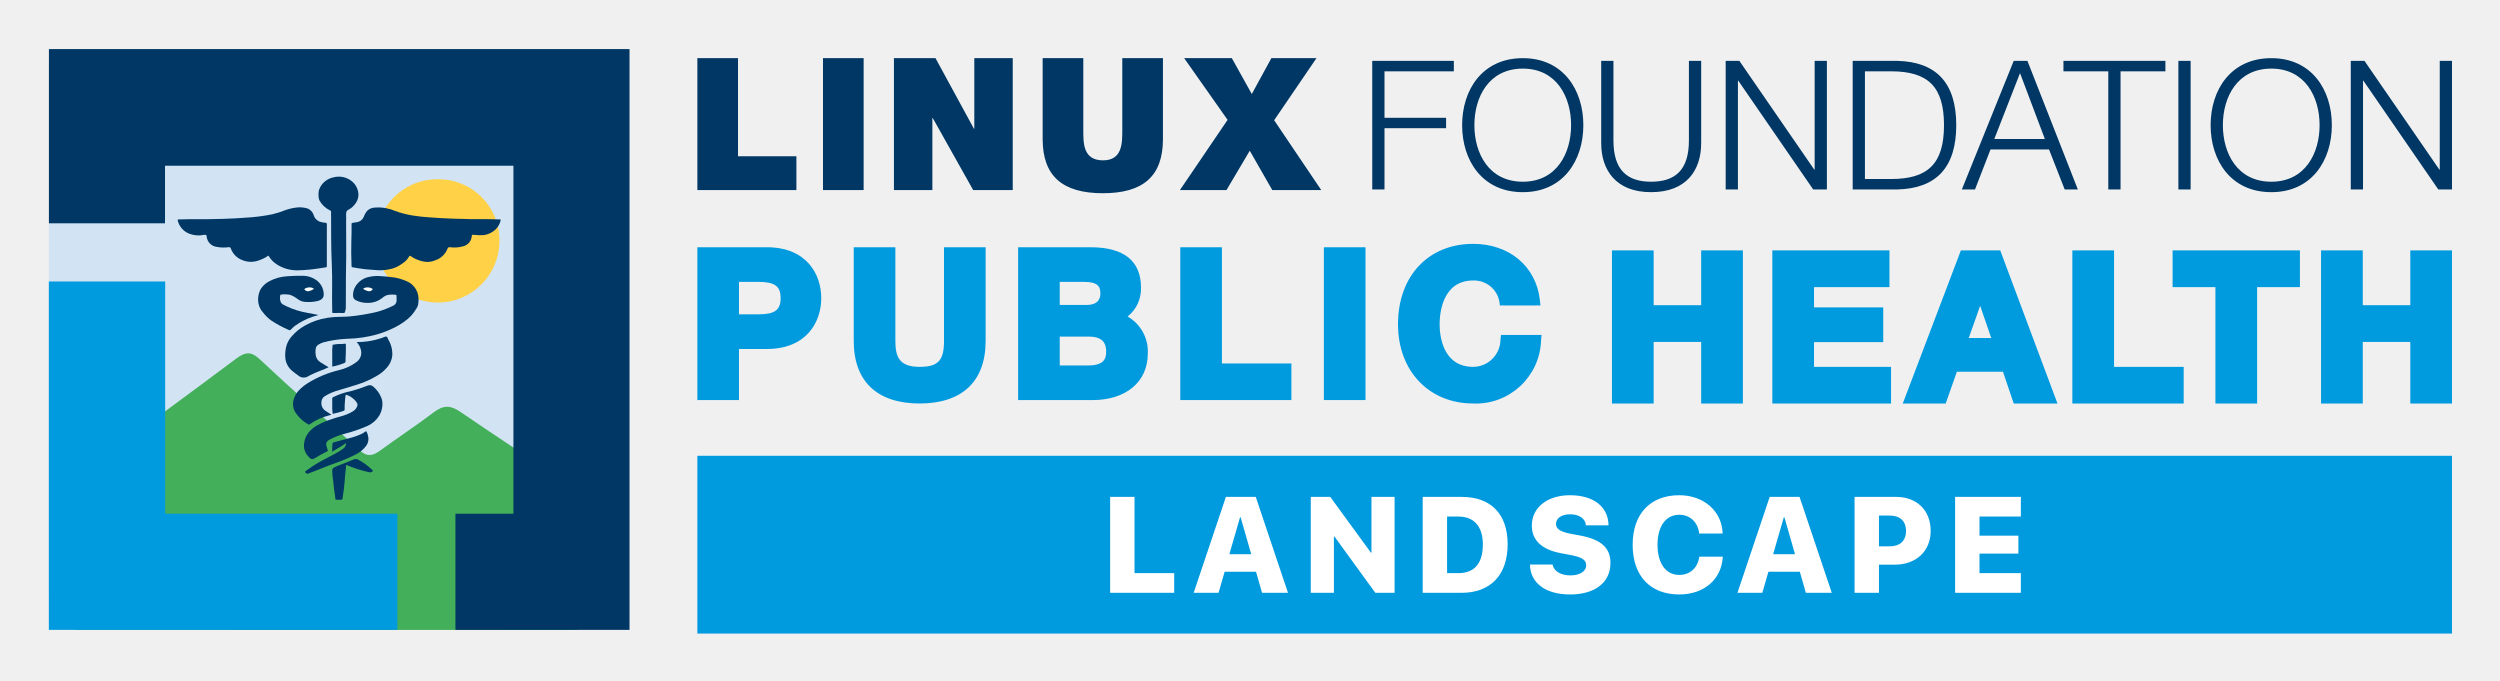
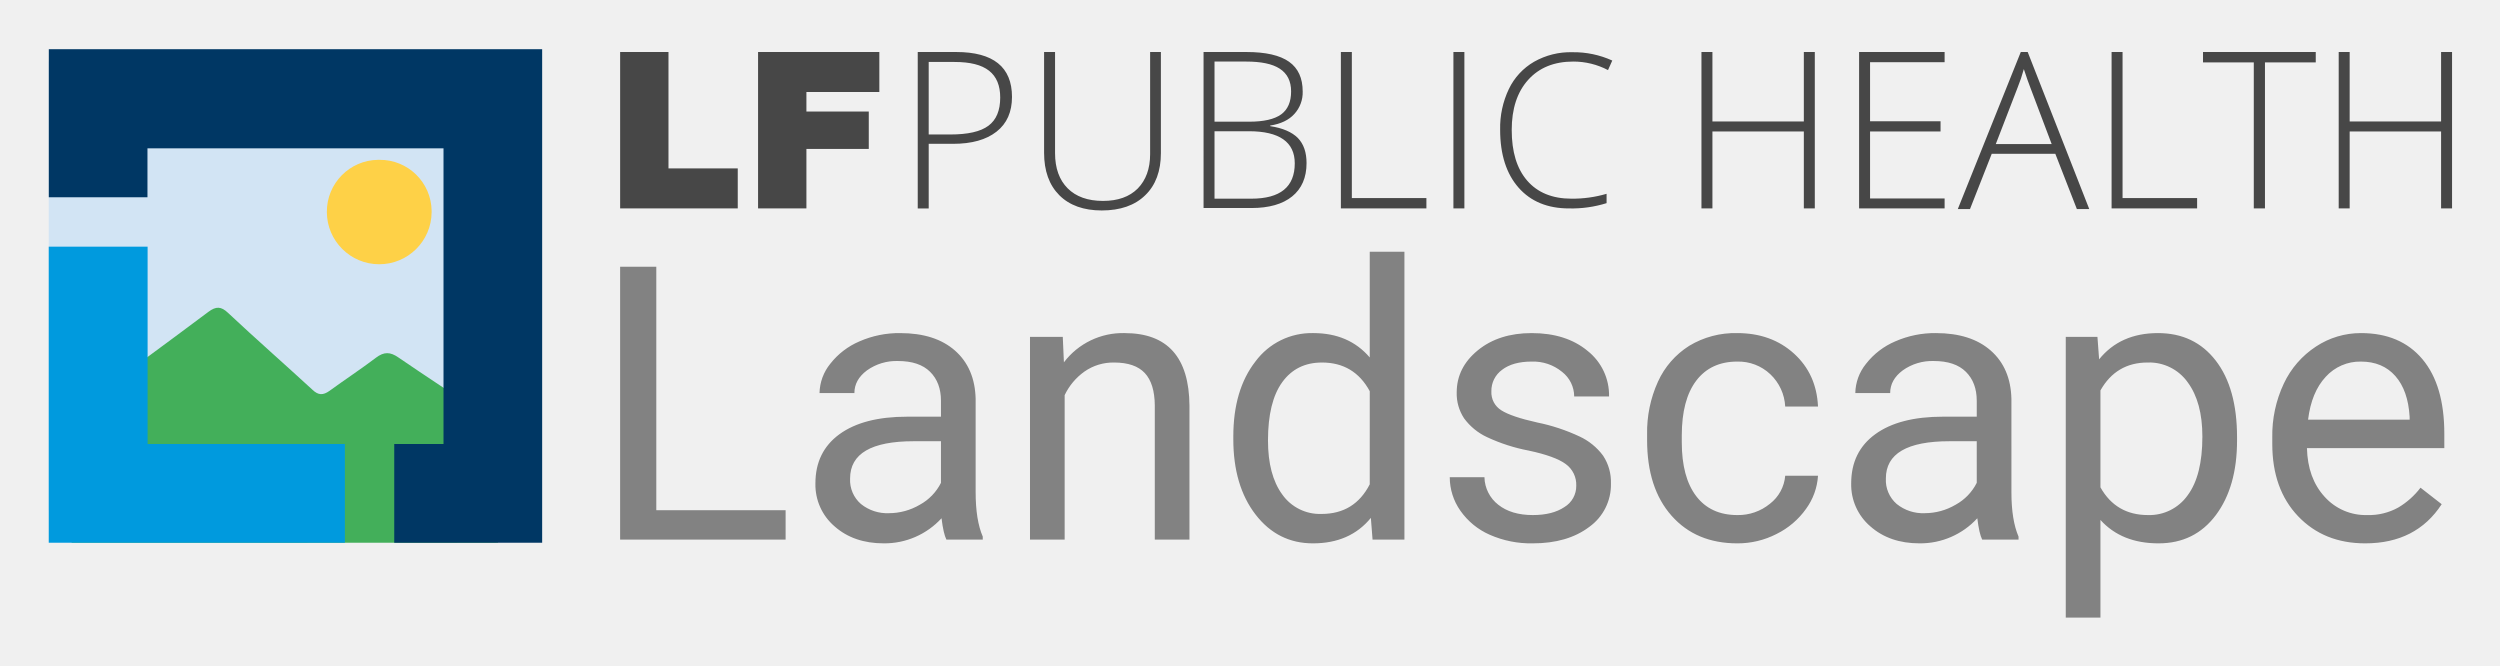
- <svg xmlns="http://www.w3.org/2000/svg" id="Layer_1" data-name="Layer 1" viewBox="0 0 908.44 247.44">
+ <svg xmlns="http://www.w3.org/2000/svg" role="img" viewBox="-12.62 12.88 968.24 257.74">
  <defs>
-     <style>.cls-1{fill:none;}.cls-2{fill:#009ade;}.cls-3{fill:#d2e4f4;}.cls-4{fill:#fed147;}.cls-5{clip-path:url(#clip-path);}.cls-6{fill:#43af5a;}.cls-7{fill:#003764;}.cls-8{fill:#fff;}</style>
    <clipPath id="clip-path">
-       <rect class="cls-1" x="27.538" y="111.007" width="182.308" height="143.743" />
+       <path d="M15.124 116.319h165.108v130.182H15.124z" class="cls-1" />
    </clipPath>
+     <style>.cls-1{fill:none}</style>
  </defs>
-   <path class="cls-2" d="M253.405,165.623H890.997v64.601H253.405Z" />
-   <path class="cls-3" d="M17.748,22.995H210.92V215.093H17.748Z" />
+   <path d="M742.366 80.211a8.48 8.48 0 0 0 2.715-6.656 9.03 9.03 0 0 0-2.507-6.826q-2.508-2.412-7.486-2.489h-10.068v18.403h9.804q4.826 0 7.542-2.432zm-12.083 128.324a11.505 11.505 0 0 0 3.962 9.293 15.225 15.225 0 0 0 10.182 3.349 22.22 22.22 0 0 0 11.275-3.076 18.612 18.612 0 0 0 7.721-7.994v-15.17h-9.908q-23.234 0-23.232 13.598zm-205.609-42.297q-9.295 0-14.487 7.175-5.194 7.175-5.193 21.25 0 12.575 5.193 19.68a16.784 16.784 0 0 0 14.35 7.107q12.024 0 17.56-10.797v-33.96q-5.672-10.454-17.424-10.455zm14.134-85.235q2.678-2.395 2.678-6.92a9.499 9.499 0 0 0-2.715-7.109 10.472 10.472 0 0 0-7.467-2.734h-11.727v19.157h11.463q5.09 0 7.768-2.394zm137.415 9.974h15.914l-7.957-22.777-7.957 22.777zm227.279 74.919a16.864 16.864 0 0 0-12.846 5.57q-5.193 5.569-6.423 15.613h37.035v-.956q-.548-9.636-5.193-14.93-4.647-5.295-12.573-5.297zm-515.043-101.656h-6.675v39.52h6.222q7.504 0 11.52-4.686 4.017-4.686 4.092-13.455v-3.048q0-8.92-3.884-13.625-3.885-4.706-11.275-4.706zm-35.845 144.295a11.505 11.505 0 0 0 3.964 9.293 15.224 15.224 0 0 0 10.181 3.349 22.22 22.22 0 0 0 11.275-3.076 18.605 18.605 0 0 0 7.721-7.994v-15.17h-9.907q-23.234 0-23.233 13.598zm473.127-42.297q-11.479 0-17.22 10.182v35.327q5.671 10.113 17.356 10.113a17.087 17.087 0 0 0 14.452-7.209q5.365-7.208 5.365-21.422-0-12.505-5.33-19.748a17.17 17.17 0 0 0-14.623-7.243z" class="cls-1" />
+   <path fill="#fc0" d="M153.901 112.463a25.271 25.271 0 1 0-.25.001q.125 0.0.25-.001z" />
+   <path fill="#d2e4f4" d="M6.257 36.61h174.947v173.975H6.257z" />
  <g id="gPSyY2">
-     <path class="cls-4" d="M159.137,65.145a22.102,22.102,0,0,1,22.347,21.854q.003.301-.001.602a22.401,22.401,0,0,1-44.802-.111,22.169,22.169,0,0,1,21.99-22.347q.233-.002.466.001Z" />
-     <g class="cls-5">
-       <path class="cls-6" d="M12.841,132.757V50.923c0-10.352,4.545-14.493,15.909-14.493H208.767c10.765,0,15.191,3.923,15.31,13.73q.179,82.215,0,164.431c0,9.916-4.904,14.275-15.909,14.275-60.046.109-119.972,0-180.017,0-10.287,0-15.31-4.686-15.31-13.948ZM118.579,49.943c-28.348,0-56.697.109-84.925-.109-4.306,0-6.22.872-6.22,5.23.12,37.158.12,74.206.12,111.364,0,1.635-.837,3.814,1.435,4.577,1.914.763,3.11-1.09,4.426-1.961,17.583-12.967,35.166-25.825,52.63-38.901,3.23-2.397,5.383-2.397,8.373.436,11.842,11.115,24.162,21.902,36.123,32.908,2.512,2.397,4.545,2.397,7.296.436,6.579-4.795,13.397-9.262,19.856-14.166,3.469-2.615,6.1-2.506,9.569-.109,11.961,8.172,24.042,16.127,36.243,24.082,1.435.981,2.871,2.942,4.904,2.07s1.316-3.051,1.316-4.795q0-57.861.12-115.614c0-4.468-1.435-5.666-6.22-5.666-28.348.218-56.697.218-85.045.218Z" />
+     <path fill="#fed147" d="M134.307 74.783a20.017 20.017 0 0 1 20.239 19.792q.003.273-.001.545a20.288 20.288 0 0 1-40.575-.1 20.078 20.078 0 0 1 19.916-20.238q.211-.002.422.001z" />
+     <g clip-path="url(#clip-path)">
+       <path fill="#43af5a" d="M1.813 136.017V61.904c0-9.375 4.116-13.125 14.408-13.125H179.255c9.75 0 13.758 3.553 13.866 12.434q.163 74.459 0 148.918c0 8.98-4.441 12.928-14.408 12.928-54.381.099-108.653 0-163.034 0-9.316 0-13.866-4.244-13.866-12.632zm95.762-75.002c-25.674 0-51.348.099-76.913-.099-3.9 0-5.633.789-5.633 4.737.108 33.652.108 67.205.108 100.857 0 1.48-.758 3.454 1.3 4.145 1.733.691 2.817-.987 4.008-1.776 15.924-11.744 31.848-23.389 47.664-35.231 2.925-2.171 4.875-2.171 7.583.395 10.724 10.066 21.882 19.836 32.715 29.803 2.275 2.171 4.116 2.171 6.608.395 5.958-4.342 12.133-8.388 17.982-12.829 3.142-2.368 5.525-2.27 8.666-.099 10.833 7.401 21.774 14.606 32.823 21.81 1.3.888 2.6 2.665 4.441 1.875s1.192-2.763 1.192-4.342q0-52.402.108-104.706c0-4.046-1.3-5.132-5.633-5.132-25.674.197-51.348.197-77.021.197z" />
    </g>
  </g>
-   <path class="cls-2" d="M60.024,186.676V102.288H17.748v126.59H144.39V186.676Z" />
-   <path class="cls-7" d="M228.753,17.835H17.776V81.143H59.964V60.221H186.567V186.676H165.496v42.202h63.257Z" />
-   <path class="cls-7" d="M127.754,84.24c0-1.084.005-1.982-.004-2.88-.002-.226.05-.316.34-.373.508-.099,1.024-.15,1.533-.245a3.207,3.207,0,0,0,2.633-2.158,6.637,6.637,0,0,1,1.14-1.956,4.143,4.143,0,0,1,2.961-1.2,15.033,15.033,0,0,1,7.07,1.179,35.681,35.681,0,0,0,6.97,1.772c1.797.304,3.609.437,5.424.586,1.46.12,2.921.199,4.382.293,1.541.099,3.085.123,4.623.212,1.186.068,2.369.009,3.55.077,3.504.201,7.012.01,10.515.113.908.027,1.817.072,2.726.074.316.001.366.106.301.356A6.637,6.637,0,0,1,179.91,83.536a7.747,7.747,0,0,1-4.152,1.896,17.566,17.566,0,0,1-3.615-.113c-.593-.043-.674-.012-.73.545a4.016,4.016,0,0,1-3.005,3.598,11.435,11.435,0,0,1-4.867.376c-.47-.043-.72.021-.919.484a7.072,7.072,0,0,1-4.249,4.179,8.33,8.33,0,0,1-2.884.683,9.748,9.748,0,0,1-2.994-.52,12.229,12.229,0,0,1-3.284-1.608c-.216-.155-.373-.22-.503.071a7.321,7.321,0,0,1-2.525,2.644,11.158,11.158,0,0,1-4.781,2.1,15.958,15.958,0,0,1-4.236.308c-1.421-.111-2.849-.191-4.269-.329-1.595-.154-3.163-.457-4.741-.705-.253-.04-.403-.138-.416-.446-.129-3.047-.146-6.096-.069-9.142C127.701,86.393,127.717,85.223,127.754,84.24ZM97.537,92.871a13.415,13.415,0,0,1-3.645,1.803,8.066,8.066,0,0,1-5.794-.145A7.03,7.03,0,0,1,83.867,90.272c-.157-.432-.434-.501-.853-.44a13.177,13.177,0,0,1-4.277-.123,4.168,4.168,0,0,1-3.642-3.766c-.071-.625-.235-.687-.94-.606a9.66,9.66,0,0,1-5.842-.607,6.861,6.861,0,0,1-3.745-4.707c-.069-.323.187-.273.404-.283,2.699-.123,5.399-.094,8.1-.097,1.042-.001,2.087.042,3.125-.01,1.603-.081,3.208-.037,4.809-.103,1.542-.064,3.085-.112,4.626-.19,1.896-.096,3.789-.239,5.68-.388a63.991,63.991,0,0,0,7.561-1.074,30.075,30.075,0,0,0,4.505-1.405,18.355,18.355,0,0,1,3.923-1.006,10.109,10.109,0,0,1,4.177.207,3.671,3.671,0,0,1,2.459,2.389,3.696,3.696,0,0,0,2.152,2.454,7.993,7.993,0,0,0,1.927.406c.365.036.758-.015.755.553q-.04,7.588-.006,15.176a.447.447,0,0,1-.458.511c-1.972.266-3.923.644-5.916.808-1.46.12-2.922.278-4.383.262a13.482,13.482,0,0,1-7.285-2.072A9.305,9.305,0,0,1,97.537,92.871Zm54.474,14.754a6.938,6.938,0,0,0-4.29-5.458,17.604,17.604,0,0,0-4.895-1.401c-1.591-.238-3.19-.311-4.786-.445a13.55,13.55,0,0,0-3.83.281,7.451,7.451,0,0,0-4.429,2.613,6.241,6.241,0,0,0-1.488,4.352,1.773,1.773,0,0,0,.892,1.461,8.671,8.671,0,0,0,4.528,1.031,8.119,8.119,0,0,0,4.998-1.648,5.966,5.966,0,0,1,1.79-1.14,8.998,8.998,0,0,1,2.81-.2c.791.037.789.065.789.758a11.07,11.07,0,0,0,.006,1.126,2.12,2.12,0,0,1-1.417,2.207,30.621,30.621,0,0,1-5.636,2.149,72.649,72.649,0,0,1-10.332,1.7c-1.506.145-3.013.047-4.52.157-1.098.08-2.193.145-3.279.317a24.359,24.359,0,0,0-8.086,2.804,17.317,17.317,0,0,0-4.819,3.919,9.173,9.173,0,0,0-1.84,3.13,12.423,12.423,0,0,0-.482,4.982,7.09,7.09,0,0,0,2.742,4.662c.625.554,1.358,1.009,2.021,1.531a3.003,3.003,0,0,0,3.453.261,13.014,13.014,0,0,1,1.87-.944c1.818-.878,3.784-1.477,5.622-2.382-1.033-.652-2.109-1.228-3.108-1.906a3.723,3.723,0,0,1-1.464-1.992,7.462,7.462,0,0,1-.122-2.715,1.993,1.993,0,0,1,.982-1.598,6.929,6.929,0,0,1,1.868-.844,39.985,39.985,0,0,1,8.019-1.255c1.174-.069,2.348-.142,3.523-.193a41.861,41.861,0,0,0,5.108-.754,35.541,35.541,0,0,0,7.526-2.413,26.191,26.191,0,0,0,6.296-3.762A14.136,14.136,0,0,0,151.217,112.26a4.075,4.075,0,0,0,.664-1.362,9.761,9.761,0,0,0,.13-3.274Z" />
-   <path class="cls-7" d="M129.609,124.299a24.593,24.593,0,0,0,4.099-.275,29.124,29.124,0,0,0,5.223-1.284c.485-.161,1.021-.516,1.441-.429.459.096.54.74.766,1.151a10.107,10.107,0,0,1,1.411,5.733,7.717,7.717,0,0,1-1.838,4.245,13.735,13.735,0,0,1-3.557,3.008,34.066,34.066,0,0,1-7.693,3.417c-2.483.779-4.997,1.48-7.479,2.26a19.098,19.098,0,0,0-4.089,1.916,2.568,2.568,0,0,0-1.099,2.074,3.341,3.341,0,0,0,1.693,3.309c.609.421,1.221.839,1.89,1.245a2.257,2.257,0,0,1-.945.304,20.567,20.567,0,0,0-6.867,3.198.411.411,0,0,1-.549.032,13.316,13.316,0,0,1-4.99-4.864,5.92,5.92,0,0,1-.478-3.542,8.213,8.213,0,0,1,2.495-4.397,15.111,15.111,0,0,1,2.807-2.195,38.637,38.637,0,0,1,11.409-4.73,16.988,16.988,0,0,0,6.258-2.904,4.146,4.146,0,0,0,1.684-4.202,6.282,6.282,0,0,0-1.59-3.072Zm-6.624-10.576c-.622-0-1.244-.015-1.864.006-.322.011-.432-.095-.388-.364a.516.516,0,0,0,0-.098c-.188-5.739.121-11.487-.165-17.217-.317-6.369-.2-12.734-.264-19.1-.003-.342-.249-.421-.483-.551a8.419,8.419,0,0,1-3.697-3.496,2.655,2.655,0,0,1-.332-1.255,7.558,7.558,0,0,1,.112-2.586,6.858,6.858,0,0,1,2.23-3.2,6.986,6.986,0,0,1,3.113-1.435,7.443,7.443,0,0,1,6.498,1.354,6.467,6.467,0,0,1,2.508,5.26,5.801,5.801,0,0,1-1.53,3.476,6.47,6.47,0,0,1-2.125,1.689,1.484,1.484,0,0,0-.815,1.568c-.028,1.256-.008,2.513-.008,3.77 0,5.255.099,10.512-.027,15.764-.117,4.876-.012,9.75-.085,14.625a5.798,5.798,0,0,1-.356,1.554c-.063.211-.233.245-.457.24-.621-.012-1.243-.004-1.865-.004Z" />
-   <path class="cls-7" d="M120.732,146.988c.001-.702.012-1.404-.005-2.105a.571.571,0,0,1,.357-.579,25.612,25.612,0,0,1,6.37-2.158,51.162,51.162,0,0,0,6.093-2.015,1.927,1.927,0,0,1,2.069.332,10.246,10.246,0,0,1,2.884,3.923,6.029,6.029,0,0,1,.43,3.098,8.12,8.12,0,0,1-1.094,3.495,9.664,9.664,0,0,1-4.259,3.776,56.53,56.53,0,0,1-8.947,3.027,22.923,22.923,0,0,0-5.196,2.165,1.687,1.687,0,0,0-.854,1.955c.159.558.324,1.116.514,1.667.066.193.103.29-.149.412a51.187,51.187,0,0,0-4.787,2.665,1.278,1.278,0,0,1-1.649-.304,6.013,6.013,0,0,1-2.001-3.439,7.732,7.732,0,0,1,1.688-5.793,10.323,10.323,0,0,1,3.212-2.628,27.56,27.56,0,0,1,5.39-2.264c1.64-.61,3.399-.915,5.026-1.561a11.934,11.934,0,0,0,2.828-1.468,3.487,3.487,0,0,0,1.243-1.934c.132-.514-.303-.994-.599-1.45a7.281,7.281,0,0,0-3.359-2.325c-.384-.176-.346.153-.366.281a15.347,15.347,0,0,0-.223,1.97,27.43,27.43,0,0,0-.117,3.065c.024.271-.091.396-.366.498a27.054,27.054,0,0,1-3.744,1.04c-.311.067-.255-.115-.281-.276a21.037,21.037,0,0,1-.107-3.068Zm-4.99-32.536c-.806.243-1.493.418-2.153.654a24.484,24.484,0,0,0-6.374,3.271,11.412,11.412,0,0,0-1.595,1.443.452.452,0,0,1-.625.105,39.492,39.492,0,0,1-6.618-3.589,14.866,14.866,0,0,1-2.868-2.879,6.403,6.403,0,0,1-1.476-2.748,7.851,7.851,0,0,1,.803-5.84,8.149,8.149,0,0,1,3.055-2.687,15.473,15.473,0,0,1,6.32-1.783c1.886-.169,3.775-.195,5.667-.191a8.406,8.406,0,0,1,4.475,1.203,6.396,6.396,0,0,1,3.281,5.417c.068,1.468-.803,2.173-2.307,2.581a15.09,15.09,0,0,1-4.763.267,4.882,4.882,0,0,1-2.234-.888,11.19,11.19,0,0,0-2.89-1.647,9.303,9.303,0,0,0-3.392-.079c-.139.013-.172.077-.191.188a3.902,3.902,0,0,0,.202,2.607c.407.767,1.26,1.022,1.98,1.405a29.215,29.215,0,0,0,7.897,2.46c1.219.252,2.446.47,3.807.729Z" />
-   <path class="cls-7" d="M125.748,160.986c-1.573,1.211-3.322,2.046-5.038,3.161a26.859,26.859,0,0,1,.113-3.015c.053-.247.185-.313.396-.375,1.836-.541,3.7-.999,5.555-1.483a24.863,24.863,0,0,0,4.936-1.759,7.399,7.399,0,0,0,1.04-.686c.24-.177.351-.137.492.101a5.729,5.729,0,0,1,.54,1.707,4.172,4.172,0,0,1-.926,3.611,10.052,10.052,0,0,1-3.09,2.62,58.181,58.181,0,0,1-7.64,3.327c-1.906.701-3.83,1.366-5.693,2.159-1.521.648-3.088,1.2-4.637,1.791-.411.157-.41-.184-.571-.28-.53-.318-.519-.427-.011-.794q1.132-.817,2.294-1.601c2.578-1.747,5.465-3.058,8.198-4.586a24.453,24.453,0,0,0,2.881-1.766,2.473,2.473,0,0,0,1.161-2.132Zm.044,7.936c-.152,1.211-.254,2.415-.361,3.62-.162,1.833-.262,3.67-.521,5.497-.152,1.069-.27,2.142-.448,3.209-.021.129-.001.227-.209.275a7.634,7.634,0,0,1-2.116.068c-.34-.018-.276-.401-.298-.629-.142-1.478-.474-2.935-.576-4.418-.126-1.851-.581-3.674-.546-5.542a1.276,1.276,0,0,1,.856-1.228c1.687-.788,3.49-1.35,5.193-2.109.625-.279,1.253-.548,1.909-.778a1.736,1.736,0,0,1,1.467.132,20.466,20.466,0,0,1,2.779,1.742c.898.64,1.675,1.398,2.498,2.111.187.162.154.204-.025.371a1.269,1.269,0,0,1-1.304.346,43.66,43.66,0,0,1-8.123-2.614c-.049-.02-.102-.031-.174-.052Zm-5.059-35.716c0-2.058.015-4.081-.01-6.103a14.596,14.596,0,0,0,.119-1.597c-.035-.288.259-.269.402-.289a16.389,16.389,0,0,1,2.039-.231,8.894,8.894,0,0,0,1.96-.086c.262-.064.435.002.43.317-.019,1.224.066,2.453-.033,3.671-.067.83-.068,1.657-.074,2.484-.002.277-.13.379-.38.496a20.522,20.522,0,0,1-4.453,1.339Z" />
-   <path class="cls-8" d="M131.999,105.022c.081-.118.139-.309.252-.339a3.354,3.354,0,0,1,3.012.199c.32.234.013.496-.262.682-.705.479-1.511.339-3.002-.543Zm-17.967,0c-.081-.118-.139-.309-.252-.339a3.354,3.354,0,0,0-3.012.199c-.32.234-.013.496.262.682C111.735,106.044,112.541,105.904,114.032,105.022Z" />
-   <path class="cls-2" d="M268.53,126.81h10.104c14.606,0,19.789-9.956,19.789-18.482s-5.183-18.482-19.789-18.482H253.405v55.539h15.125Zm0-24.382h6.986c6.014,0,8.147,1.544,8.147,5.899,0,4.352-2.132,5.896-8.147,5.896h-6.986Zm74.497,21.5c0,7.101-2.156,9.379-8.872,9.379-7.328,0-8.801-3.589-8.801-9.379V89.846h-15.125v34.083c0,14.633,8.497,22.69,23.926,22.69,15.473,0,23.995-8.057,23.995-22.69V89.846h-15.123Zm66.724-8.905a12.903,12.903,0,0,0,4.861-10.47c0-9.76-6.193-14.708-18.407-14.708h-26.246v55.539H396.928c12.242,0,20.151-6.628,20.151-16.886A14.592,14.592,0,0,0,409.751,115.024Zm-7.795,12.821c0,2.451-.778,4.955-6.552,4.955H385.084V122.312h10.54C401.236,122.312,401.956,125.268,401.956,127.845Zm-16.873-17.03v-8.387h8.795c4.957,0,5.972,1.633,5.972,4.084,0,1.064,0,4.303-5.098,4.303ZM469.263,132.076H444.012V89.846H428.888v55.54h40.375v-13.31Zm11.805-42.23h15.125v55.539H481.068Zm64.376,31.852-.208,1.629a9.984,9.984,0,0,1-9.902,9.98c-11.331,0-12.211-11.844-12.211-15.475,0-3.732.88-15.911,12.211-15.911a9.377,9.377,0,0,1,9.47,7.463l.226,1.606H559.773l-.239-2.079c-1.396-12.142-11.121-20.299-24.199-20.299-16.35,0-27.334,11.742-27.334,29.22,0,16.949,11.239,28.787,27.334,28.787a23.69,23.69,0,0,0,24.634-22.707v-0q.004-.09.007-.18l.182-2.034ZM618.167,110.91h-17.27V90.993H585.743v55.644h15.154V124.246h17.27v22.391h15.154V90.993H618.167Zm41.011,13.411h25.149V111.712H659.178V104.33h27.404V90.993H644.024v55.644H687.16V133.305H659.178ZM712.54,90.993l-21.122,55.646h15.594l4.072-11.559h16.746l3.928,11.559h15.884l-20.811-55.646Zm11.031,31.84H715.389l4.158-11.716ZM768.198,90.993H753.044v55.644h40.45V133.305H768.198Zm21.276,13.337h15.553v42.307h15.154V104.33h15.557V90.993H789.474Zm86.37,6.58H858.573V90.993H843.419v55.644h15.154V124.246h17.271v22.391h15.154V90.993H875.844Z" />
-   <path class="cls-8" d="M426.678,215.411H403.393V180.556h8.865V208.262H426.678Zm29.728-7.657H445.005L442.783,215.411H433.749l11.715-34.855h10.845l11.716,34.855h-9.421Zm-9.686-6.377h7.947l-3.865-13.43h-.193Zm29.582,14.034V180.556h7.077l14.783,20.266h.193V180.556H506.761V215.411h-7.005l-14.855-20.459h-.192v20.459Zm54.824-34.855c10.532,0,16.716,6.111,16.716,17.223,0,11.135-6.208,17.633-16.716,17.633H516.972V180.556ZM525.837,208.262h4.13c5.773,0,8.865-3.503,8.865-10.459,0-6.546-3.261-10.097-8.865-10.097h-4.13Zm38.351-3.116c.41,2.488,3.092,3.938,6.497,3.938,3.455,0,5.701-1.546,5.701-3.672,0-1.933-1.498-2.923-5.628-3.72l-3.575-.677c-6.956-1.304-10.556-4.71-10.556-10.023,0-6.716,5.821-11.039,13.841-11.039,8.768,0,13.938,4.3,14.034,10.942h-8.237c-.145-2.513-2.512-4.01-5.725-4.01s-5.121,1.449-5.121,3.502c0,1.836,1.595,2.851,5.387,3.575l3.575.676c7.439,1.426,10.821,4.445,10.821,9.928,0,7.005-5.483,11.449-14.687,11.449-8.695,0-14.444-4.01-14.564-10.869ZM593.264,197.972c0-11.377,6.546-18.02,16.932-18.02,8.817,0,15.508,5.677,15.773,13.913h-8.526c-.435-4.106-3.357-6.812-7.247-6.812-4.83,0-7.898,4.13-7.898,10.894,0,6.836,3.044,10.966,7.923,10.966,3.889,0,6.715-2.56,7.271-6.642h8.526c-.41,8.284-6.835,13.743-15.821,13.743C599.761,216.015,593.264,209.372,593.264,197.972Zm60.741,9.782H642.605l-2.223,7.657h-9.034l11.715-34.855h10.846l11.715,34.855H656.203Zm-9.686-6.377h7.946l-3.864-13.43h-.193Zm44.68-20.821c7.488,0,12.561,4.855,12.561,12.344,0,7.439-5.338,12.294-13.092,12.294h-5.7V215.411h-8.865V180.556Zm-6.231,17.972h3.84c3.769,0,5.99-1.957,5.99-5.604,0-3.623-2.222-5.579-5.941-5.579h-3.889Zm51.562,16.884H710.442V180.556h23.889v7.15H719.307V194.638H733.437v6.522H719.307V208.262h15.023Z" />
-   <path class="cls-7" d="M253.405,21.135H268.176V56.785h21.215V69.071H253.405Zm45.65,0h14.771V69.071H299.055Zm25.78,0h15.105L353.905,46.782h.135V21.135h13.964V69.071H353.636L338.934,42.888h-.135V69.071H324.835Zm97.747,29.407c0,13.36-7.049,19.671-21.82,19.671-14.77,0-21.886-6.311-21.886-19.671V21.135h14.77V47.252c0,4.834-.067,11.011,7.184,11.011,6.983,0,6.983-6.177,6.983-11.011V21.135h14.77ZM446.076,43.559,430.299,21.135h17.321l7.251,13.025L461.987,21.135H478.368L462.995,43.693,480.114,69.071H462.323L454.132,54.771l-8.46,14.3H428.754Zm52.564-21.443h29.648v3.796h-25.198V42.799h22.383V46.595h-22.383V68.847h-4.449Zm54.719-.981c14.661,0,21.991,11.519,21.991,24.347,0,12.828-7.33,24.347-21.991,24.347-14.727,0-22.057-11.519-22.057-24.347C531.303,32.654,538.633,21.135,553.359,21.135Zm0,44.898c12.304,0,17.54-10.341,17.54-20.551,0-10.21-5.236-20.551-17.54-20.551-12.37,0-17.606,10.342-17.606,20.551C535.754,55.692,540.989,66.033,553.359,66.033Zm28.48-43.917h4.449V51.045c0,10.799,5.04,14.988,13.679,14.988,8.706,0,13.744-4.189,13.744-14.988V22.116h4.451V52.027c0,9.621-5.17,17.802-18.195,17.802-12.893,0-18.129-8.181-18.129-17.802Zm45.232,0h4.974L659.271,61.648h.13V22.116h4.451V68.847h-4.974l-27.227-39.532h-.13V68.847h-4.451Zm46.15,0h16.165c14.138.327,21.468,7.92,21.468,23.365,0,15.446-7.33,23.038-21.468,23.365H673.221ZM677.67,65.051h9.491c13.417,0,19.242-5.563,19.242-19.569s-5.825-19.569-19.242-19.569H677.67Zm54.069-42.935h4.974l18.327,46.731h-4.777l-5.694-14.53H723.297l-5.63,14.53h-4.777Zm-7.068,28.405H743.062l-9.032-23.954Zm25.139-28.405h37.044v3.796H770.557V68.847h-4.451V25.912H749.81Zm41.762,0h4.451V68.847H791.572Zm33.772-.981c14.661,0,21.991,11.519,21.991,24.347,0,12.828-7.33,24.347-21.991,24.347-14.727,0-22.057-11.519-22.057-24.347C803.287,32.654,810.617,21.135,825.344,21.135Zm0,44.898c12.304,0,17.54-10.341,17.54-20.551,0-10.21-5.236-20.551-17.54-20.551-12.37,0-17.606,10.342-17.606,20.551C807.738,55.692,812.974,66.033,825.344,66.033Zm28.872-43.917h4.974L886.416,61.648h.13V22.116h4.451V68.847h-4.974L858.797,29.315h-.13V68.847h-4.451Z" />
+   <path fill="#474747" d="M227.555 33.023h18.725v45.081h26.828v15.5h-45.553V33.023zm53.5 0h46.89v15.5h-28.244v7.552h24.153v14.477h-24.153v23.052h-18.725V33.023h.079zm98.265 17.388c0 5.822-1.967 10.306-5.979 13.454s-9.598 4.721-16.915 4.721h-9.362v25.019H342.815V33.023h14.87c14.398 0 21.636 5.822 21.636 17.387zm-32.257 14.555h8.34c6.845 0 11.723-1.101 14.791-3.383s4.563-5.901 4.563-10.936c0-4.642-1.416-8.104-4.327-10.385s-7.317-3.383-13.375-3.383h-9.992v28.087zm89.926-31.942v39.18c0 6.923-2.046 12.431-6.058 16.286-4.012 3.934-9.677 5.901-16.837 5.901-7.002 0-12.509-1.967-16.443-5.901s-5.901-9.441-5.901-16.443v-39.023h4.248v39.18c0 5.822 1.652 10.385 4.878 13.611s7.789 4.878 13.69 4.878c5.743 0 10.228-1.574 13.454-4.799 3.147-3.226 4.799-7.632 4.799-13.296V33.023zm16.522 0h16.601q11.211 0 16.522 3.776c3.54 2.518 5.271 6.373 5.271 11.487a12.336 12.336 0 0 1-3.226 8.733c-2.124 2.36-5.271 3.855-9.362 4.484v.236c4.799.708 8.418 2.282 10.7 4.563 2.282 2.36 3.383 5.586 3.383 9.756 0 5.586-1.888 9.913-5.586 12.903s-8.969 4.484-15.735 4.484h-18.567zm4.248 26.986h13.375c5.665 0 9.834-.944 12.431-2.832s3.855-4.878 3.855-8.89-1.495-6.923-4.406-8.812-7.238-2.754-13.06-2.754h-12.195zm0 3.698v26.12h14.24c11.251 0 16.837-4.563 16.837-13.69 0-8.261-5.979-12.431-17.781-12.431zM506.696 93.604V33.023h4.248V89.591h28.874v4.012zm43.586 0V33.023h4.248v60.58zm46.419-56.882q-11.093 0-17.466 7.081c-4.248 4.721-6.373 11.172-6.373 19.433 0 8.418 1.967 14.948 5.979 19.59s9.756 7.002 17.151 7.002a46.655 46.655 0 0 0 13.611-1.888V91.558a45.335 45.335 0 0 1-14.555 2.046c-8.261 0-14.791-2.675-19.511-8.025s-7.159-12.824-7.159-22.422a34.907 34.907 0 0 1 3.383-15.814 24.365 24.365 0 0 1 9.756-10.543 28.585 28.585 0 0 1 14.87-3.698 36.041 36.041 0 0 1 15.42 3.226l-1.652 3.698a28.83 28.83 0 0 0-13.454-3.304zm93.545 56.882h-4.248v-29.818h-35.404v29.818h-4.248V33.023h4.248v26.907h35.404v-26.907h4.248zm50.274 0h-33.122V33.023h33.122v3.934h-28.874v22.895H738.946v3.934h-27.3v25.963h28.874zm42.878-21.164h-24.625l-8.418 21.4h-4.721l24.389-60.816h2.675l23.839 60.816h-4.799zm-23.052-3.776h21.636l-8.261-21.872c-.708-1.731-1.495-4.091-2.518-7.159a64.821 64.821 0 0 1-2.439 7.238zm44.845 24.94V33.023h4.248V89.591h28.874v4.012zm59.321 0h-4.248V37.036h-19.669v-4.012h43.665v4.012h-19.669v56.568zm72.539 0h-4.248v-29.818h-35.404v29.818h-4.248V33.023h4.248v26.907h35.404v-26.907h4.248z" />
+   <path fill="#666" d="M241.563 116.193H227.555v105.677h64.089v-11.394h-50.081v-94.283zm123.678 51.17q-.291-11.903-7.984-18.69-7.693-6.785-21.265-6.786a38.095 38.095 0 0 0-15.715 3.193 28.494 28.494 0 0 0-11.323 8.674 18.528 18.528 0 0 0-4.173 11.359h13.5q0-5.152 4.864-8.782a19.579 19.579 0 0 1 12.047-3.629q8.202 0 12.412 4.174 4.208 4.174 4.209 11.212v6.17h-13.065q-16.912 0-26.237 6.786-9.327 6.787-9.326 19.052a21.248 21.248 0 0 0 7.438 16.657q7.44 6.569 19.052 6.567a29.955 29.955 0 0 0 22.355-9.725q.726 5.954 1.888 8.274h14.08v-1.162q-2.758-6.385-2.757-17.201zM351.813 199.878a19.762 19.762 0 0 1-8.2 8.491 23.602 23.602 0 0 1-11.977 3.267 16.171 16.171 0 0 1-10.814-3.558 12.22 12.22 0 0 1-4.209-9.87q0-14.443 24.678-14.444h10.523zm71.129-57.992a28.615 28.615 0 0 0-23.517 11.323l-.435-9.871h-12.699v78.532h13.426v-55.958a23.655 23.655 0 0 1 7.694-9.145 19.381 19.381 0 0 1 11.467-3.484q8.057 0 11.868 4.065 3.81 4.066 3.883 12.556v51.967h13.426v-51.894q-.217-28.089-25.112-28.089zm94.935 9.435q-8.057-9.435-21.846-9.435a27.081 27.081 0 0 0-22.428 10.996q-8.565 10.996-8.564 29.069v1.015q0 18.003 8.602 29.178 8.601 11.177 22.245 11.176 14.371 0 22.427-9.871l.653 8.42h12.339V110.386H517.877zm0 49.137q-5.878 11.471-18.652 11.468a17.828 17.828 0 0 1-15.242-7.548q-5.517-7.548-5.516-20.904 0-14.951 5.516-22.572 5.514-7.621 15.387-7.621 12.482 0 18.508 11.105zm81.146-18.58a72.473 72.473 0 0 0-16.294-5.371q-10.055-2.248-13.9-4.717a8.143 8.143 0 0 1-3.846-7.331 10.052 10.052 0 0 1 4.136-8.347q4.137-3.193 11.468-3.194a17.545 17.545 0 0 1 11.794 3.993 12.122 12.122 0 0 1 4.681 9.508h13.5a21.902 21.902 0 0 0-8.31-17.637q-8.313-6.895-21.665-6.896-12.703 0-20.867 6.678-8.166 6.678-8.166 16.331a17.357 17.357 0 0 0 2.868 10.016 23.021 23.021 0 0 0 8.854 7.257 67.622 67.622 0 0 0 16.186 5.226q10.196 2.177 14.298 5.19a9.889 9.889 0 0 1 4.1 8.455 9.479 9.479 0 0 1-4.608 8.238q-4.61 3.086-12.23 3.085-8.274 0-13.319-3.956a13.897 13.897 0 0 1-5.407-10.706h-13.429a22.474 22.474 0 0 0 4.101 12.955 27.135 27.135 0 0 0 11.359 9.326 39.556 39.556 0 0 0 16.693 3.339q13.426 0 21.847-6.351a20.097 20.097 0 0 0 8.419-16.875 18.478 18.478 0 0 0-3.011-10.706 23.773 23.773 0 0 0-9.255-7.512zm45.325-21.593q5.623-7.366 15.859-7.367a17.951 17.951 0 0 1 12.81 4.9 18.51 18.51 0 0 1 5.77 12.52H691.489q-.582-12.628-9.326-20.539-8.747-7.911-21.955-7.912a34.327 34.327 0 0 0-18.617 4.936 32.057 32.057 0 0 0-12.084 13.862 47.276 47.276 0 0 0-4.211 20.396v2.25q0 18.581 9.473 29.287 9.47 10.707 25.512 10.705a32.997 32.997 0 0 0 15.134-3.628 30.605 30.605 0 0 0 11.43-9.725 24.36 24.36 0 0 0 4.645-12.846h-12.702a15.324 15.324 0 0 1-5.95 10.886 19.342 19.342 0 0 1-12.557 4.355q-10.381 0-15.968-7.33-5.59-7.33-5.588-20.904v-2.541q0-13.935 5.624-21.302zm122.045 7.077q-.291-11.903-7.984-18.69-7.693-6.785-21.265-6.786a38.095 38.095 0 0 0-15.714 3.193 28.485 28.485 0 0 0-11.323 8.674 18.529 18.529 0 0 0-4.174 11.359h13.5q0-5.152 4.864-8.782a19.58 19.58 0 0 1 12.048-3.629q8.201 0 12.411 4.174t4.211 11.212v6.17h-13.065q-16.912 0-26.238 6.786-9.326 6.787-9.326 19.052a21.248 21.248 0 0 0 7.44 16.657q7.439 6.569 19.051 6.567a29.957 29.957 0 0 0 22.356-9.725q.723 5.954 1.887 8.274h14.08v-1.162q-2.76-6.385-2.758-17.201zm-13.426 32.516a19.769 19.769 0 0 1-8.202 8.491 23.601 23.601 0 0 1-11.976 3.267 16.172 16.172 0 0 1-10.815-3.558 12.22 12.22 0 0 1-4.208-9.87q0-14.443 24.677-14.444H752.966zm70.184-57.992q-14.588 0-22.79 10.162l-.653-8.71h-12.266v108.725h13.428v-37.814q8.2 9.073 22.499 9.071 14.007 0 22.21-10.959 8.2-10.959 8.201-28.887v-1.233q-0-19.015-8.238-29.687-8.238-10.669-22.391-10.669zm11.503 62.819a18.15 18.15 0 0 1-15.351 7.658q-12.409 0-18.434-10.743v-37.525q6.097-10.814 18.29-10.815a18.238 18.238 0 0 1 15.532 7.693q5.662 7.694 5.661 20.976 0 15.098-5.699 22.754zm67.101-62.819a31.384 31.384 0 0 0-17.383 5.19 34.808 34.808 0 0 0-12.484 14.371 47.129 47.129 0 0 0-4.464 20.867v2.467q0 17.565 10.016 28.052 10.016 10.489 25.984 10.487 19.742 0 29.612-15.168l-8.2-6.387a30.257 30.257 0 0 1-8.638 7.693 23.389 23.389 0 0 1-12.048 2.903 21.331 21.331 0 0 1-16.513-7.149q-6.495-7.148-6.785-18.762h53.202v-5.589q0-18.797-8.493-28.887-8.49-10.089-23.806-10.089zm18.871 33.532h-39.338q1.306-10.67 6.822-16.584a17.913 17.913 0 0 1 13.645-5.916q8.418 0 13.355 5.625 4.935 5.626 5.516 15.858z" opacity=".8" style="isolation:isolate" />
+   <path fill="#009ade" d="M44.545 184.849v-76.426H6.257v114.647h114.694v-38.22z" />
+   <path fill="#003764" d="M197.355 31.937H6.283v57.335h38.208V70.324h114.659v114.525h-19.083v38.22h57.289z" />
</svg>
